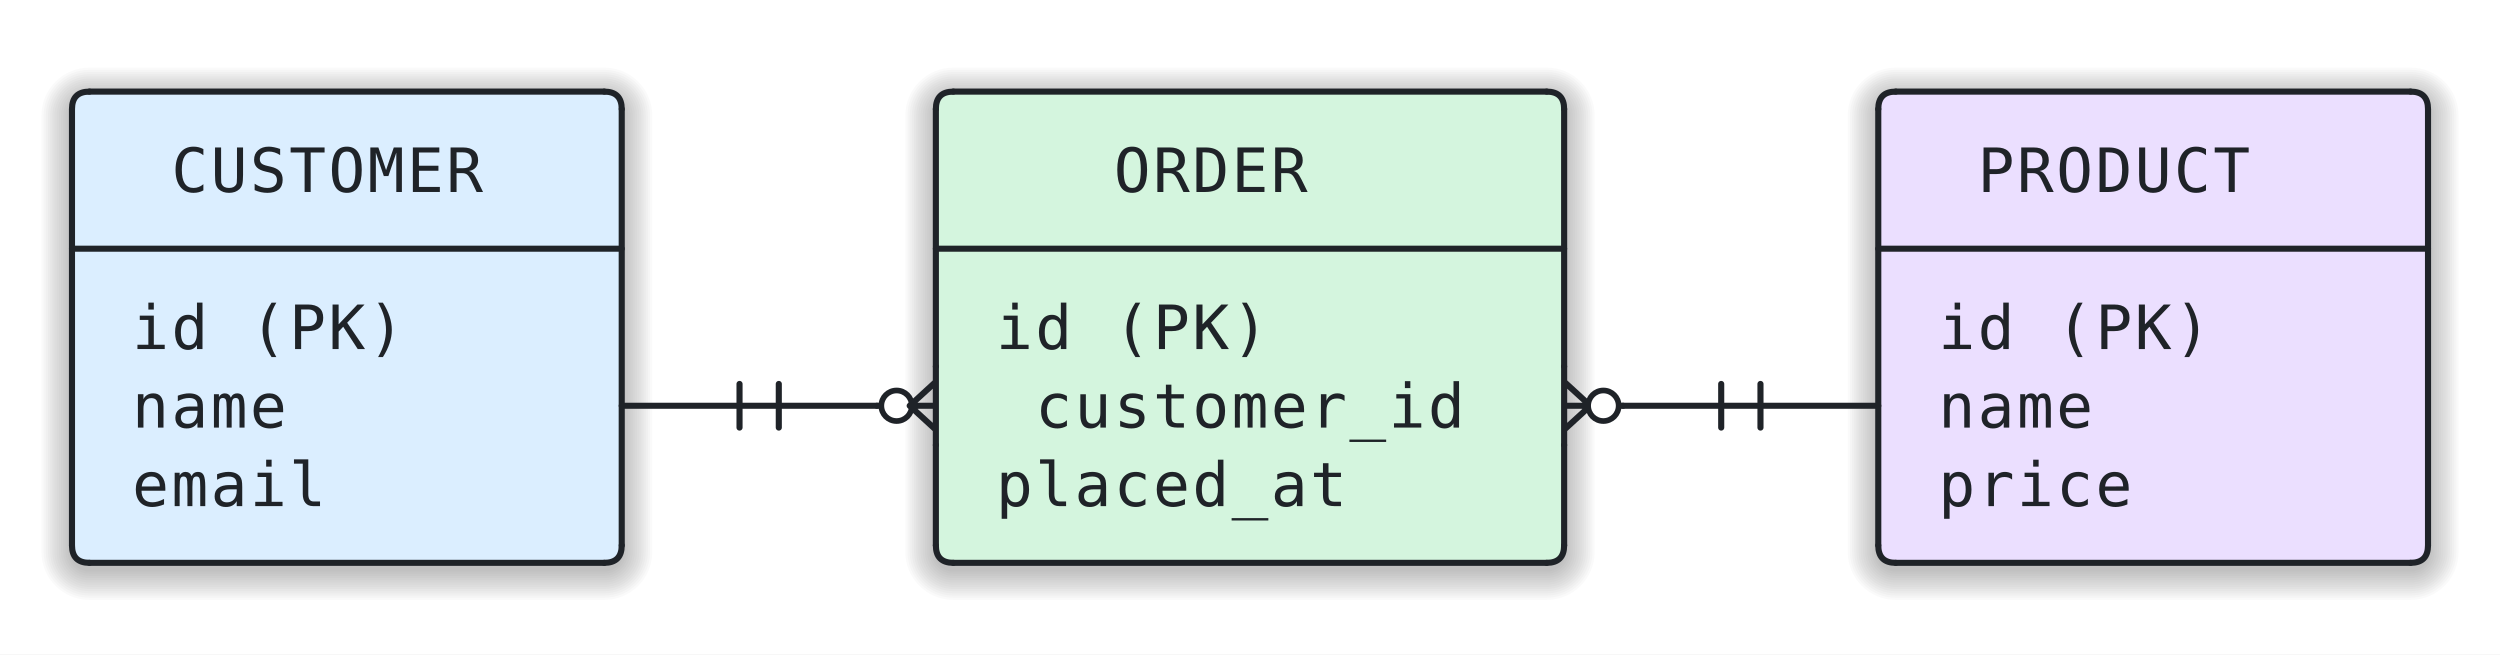
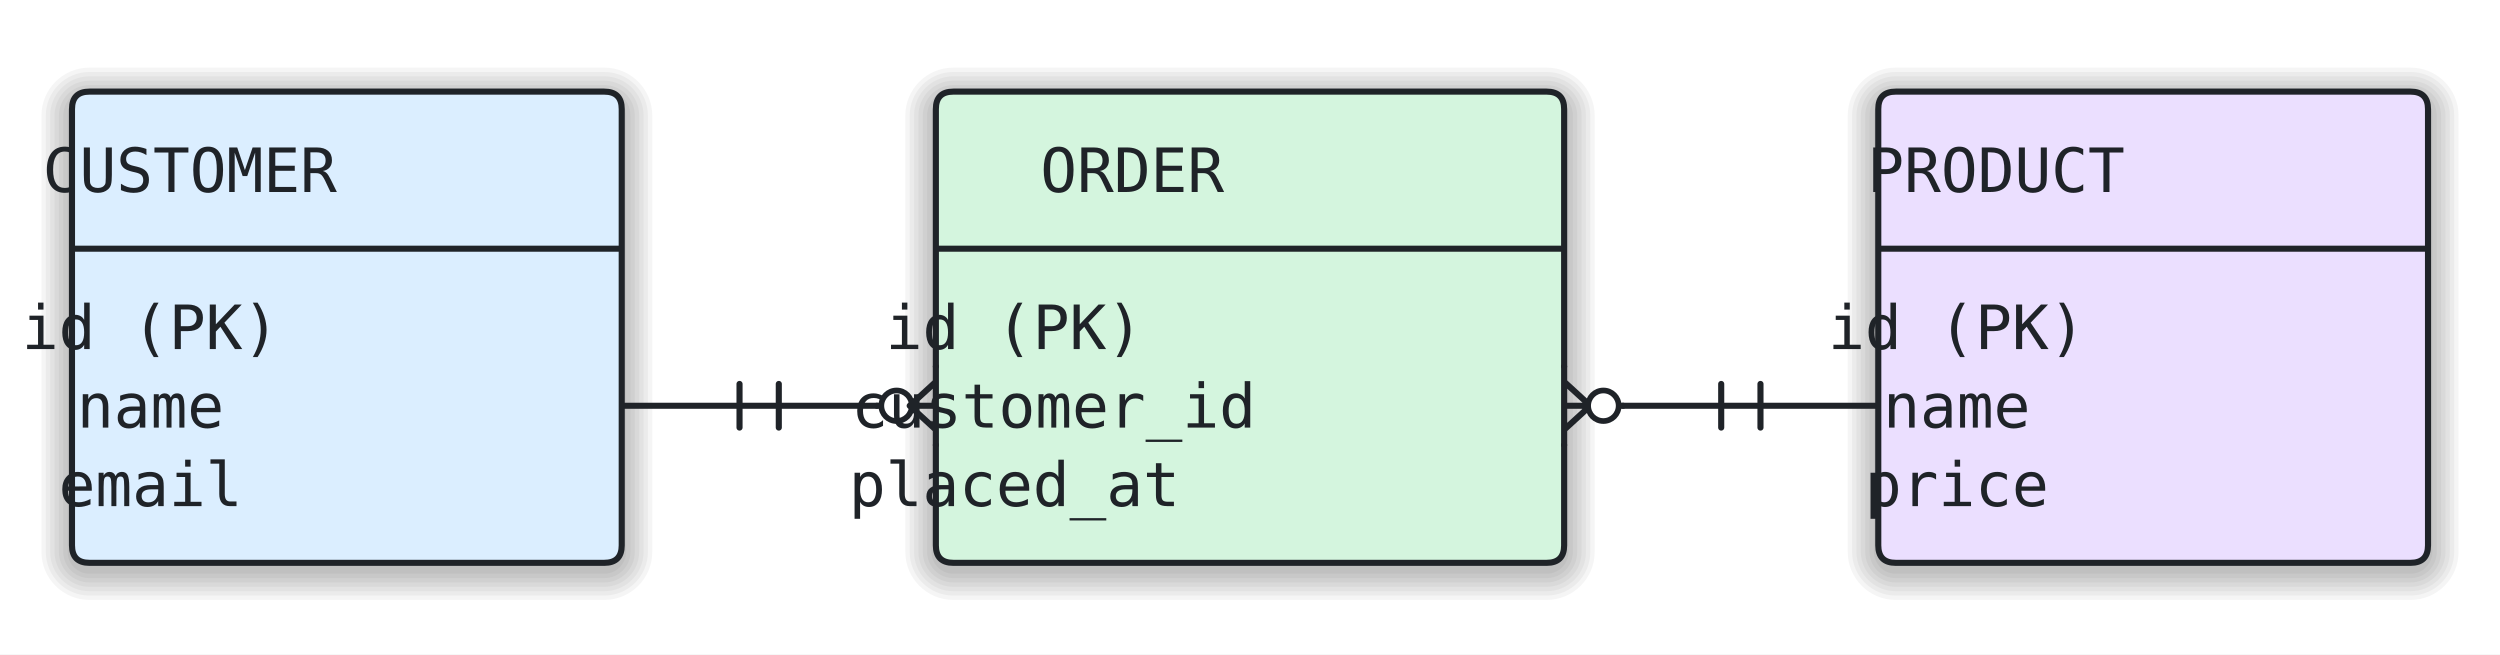
<svg xmlns="http://www.w3.org/2000/svg" viewBox="0 0 573 150" width="573" height="150" role="img" data-cell="9x18" data-pad="12" data-generator="ascii2svg 1.15.0">
-   <style>.sgl{stroke-width:1.4;stroke-linecap:round;stroke-linejoin:round;fill:none}.dbl{stroke-width:5;stroke-linecap:round;stroke-linejoin:round;fill:none}.dbl-gap{stroke-width:2;stroke-linecap:round;stroke-linejoin:round;fill:none}.head{stroke-width:1;stroke-linejoin:round}text{font:14px ui-monospace,SFMono-Regular,Menlo,Consolas,'DejaVu Sans Mono',monospace;text-anchor:middle;white-space:pre}.dash.n2{stroke-dasharray:4.2 4.8}.dash.n3{stroke-dasharray:2.6 3.4}.dash.n4{stroke-dasharray:1.4 3.1}.uml{stroke-width:1.2;stroke-linejoin:round}.ring{stroke-width:1.3}.foot{fill:none;stroke-width:1.4;stroke-linecap:round;stroke-linejoin:round}.blk{shape-rendering:crispEdges}.k3{fill-opacity:.75}.k2{fill-opacity:.5}.k1{fill-opacity:.28}.fill{transition:fill .25s}text,line,path,polygon,circle,.blk{pointer-events:none}.bg,.fill,.plate{fill:#ffffff}.sgl,.dbl{stroke:#1f2328}.dbl-gap{stroke:#ffffff}.head{fill:#1f2328;stroke:#1f2328}text{fill:#1f2328}.glow{fill:#000000;fill-opacity:0.02}.shadow{fill:#000}.blk{fill:#1f2328}.uml,.ring{fill:#ffffff;stroke:#1f2328}.uml.solid{fill:#1f2328}.foot{stroke:#1f2328}.shaft{stroke:#0969da}.head{fill:#0969da;stroke:#0969da}.blk{fill:#0969da}.uml{stroke:#0969da}.uml.solid{fill:#0969da}.fill.tn{fill:#f6f8fa}.fill.t0c{fill:#f1f8ff}.fill.t0l{fill:#dbeeff}.fill.t1c{fill:#f0fbf3}.fill.t1l{fill:#d4f5de}.fill.t2c{fill:#f8f4ff}.fill.t2l{fill:#ebdfff}.fill.t3c{fill:#fff7f0}.fill.t3l{fill:#ffe6d1}.fill.t4c{fill:#fff4f9}.fill.t4l{fill:#ffdcec}.fill.t5c{fill:#effbfa}.fill.t5l{fill:#cef3ef}.fill:hover{fill:#e2edfc}@media (prefers-color-scheme:dark){.bg,.fill,.plate{fill:#0d1117}.sgl,.dbl{stroke:#e6edf3}.dbl-gap{stroke:#0d1117}.head{fill:#e6edf3;stroke:#e6edf3}text{fill:#e6edf3}.glow{fill:#ffffff;fill-opacity:0.012}.shadow{fill:#000}.blk{fill:#e6edf3}.uml,.ring{fill:#0d1117;stroke:#e6edf3}.uml.solid{fill:#e6edf3}.foot{stroke:#e6edf3}.shaft{stroke:#58a6ff}.head{fill:#58a6ff;stroke:#58a6ff}.blk{fill:#58a6ff}.uml{stroke:#58a6ff}.uml.solid{fill:#58a6ff}.fill.tn{fill:#151b23}.fill.t0c{fill:#0f1a2b}.fill.t0l{fill:#15325a}.fill.t1c{fill:#0e1f16}.fill.t1l{fill:#16402a}.fill.t2c{fill:#1b1530}.fill.t2l{fill:#34245a}.fill.t3c{fill:#23180e}.fill.t3l{fill:#4a2e14}.fill.t4c{fill:#241421}.fill.t4l{fill:#4a1f3a}.fill.t5c{fill:#0c2023}.fill.t5l{fill:#124042}.fill:hover{fill:#1c2d45}}</style>
+   <style>.sgl{stroke-width:1.4;stroke-linecap:round;stroke-linejoin:round;fill:none}.dbl{stroke-width:5;stroke-linecap:round;stroke-linejoin:round;fill:none}.dbl-gap{stroke-width:2;stroke-linecap:round;stroke-linejoin:round;fill:none}.head{stroke-width:1;stroke-linejoin:round}text{font:14px ui-monospace,SFMono-Regular,Menlo,Consolas,'DejaVu Sans Mono',monospace;text-anchor:middle;white-space:pre}.dash.n2{stroke-dasharray:4.2 4.8}.dash.n3{stroke-dasharray:2.6 3.4}.dash.n4{stroke-dasharray:1.4 3.1}.uml{stroke-width:1.2;stroke-linejoin:round}.ring{stroke-width:1.3}.foot{fill:none;stroke-width:1.4;stroke-linecap:round;stroke-linejoin:round}.blk{shape-rendering:crispEdges}.k3{fill-opacity:.75}.k2{fill-opacity:.5}.k1{fill-opacity:.28}.fill{transition:fill .25s}text,line,path,polygon,circle,.blk{pointer-events:none}.bg,.fill,.plate{fill:#ffffff}.sgl,.dbl{stroke:#1f2328}.dbl-gap{stroke:#ffffff}.head{fill:#1f2328;stroke:#1f2328}text{fill:#1f2328}.glow{fill:#000000;fill-opacity:0.04}.shadow{fill:#000}.blk{fill:#1f2328}.uml,.ring{fill:#ffffff;stroke:#1f2328}.uml.solid{fill:#1f2328}.foot{stroke:#1f2328}.shaft{stroke:#0969da}.head{fill:#0969da;stroke:#0969da}.blk{fill:#0969da}.uml{stroke:#0969da}.uml.solid{fill:#0969da}.fill.tn{fill:#f6f8fa}.fill.t0c{fill:#f1f8ff}.fill.t0l{fill:#dbeeff}.fill.t1c{fill:#f0fbf3}.fill.t1l{fill:#d4f5de}.fill.t2c{fill:#f8f4ff}.fill.t2l{fill:#ebdfff}.fill.t3c{fill:#fff7f0}.fill.t3l{fill:#ffe6d1}.fill.t4c{fill:#fff4f9}.fill.t4l{fill:#ffdcec}.fill.t5c{fill:#effbfa}.fill.t5l{fill:#cef3ef}.fill:hover{fill:#e2edfc}@media (prefers-color-scheme:dark){.bg,.fill,.plate{fill:#0d1117}.sgl,.dbl{stroke:#e6edf3}.dbl-gap{stroke:#0d1117}.head{fill:#e6edf3;stroke:#e6edf3}text{fill:#e6edf3}.glow{fill:#ffffff;fill-opacity:0.024}.shadow{fill:#000}.blk{fill:#e6edf3}.uml,.ring{fill:#0d1117;stroke:#e6edf3}.uml.solid{fill:#e6edf3}.foot{stroke:#e6edf3}.shaft{stroke:#58a6ff}.head{fill:#58a6ff;stroke:#58a6ff}.blk{fill:#58a6ff}.uml{stroke:#58a6ff}.uml.solid{fill:#58a6ff}.fill.tn{fill:#151b23}.fill.t0c{fill:#0f1a2b}.fill.t0l{fill:#15325a}.fill.t1c{fill:#0e1f16}.fill.t1l{fill:#16402a}.fill.t2c{fill:#1b1530}.fill.t2l{fill:#34245a}.fill.t3c{fill:#23180e}.fill.t3l{fill:#4a2e14}.fill.t4c{fill:#241421}.fill.t4l{fill:#4a1f3a}.fill.t5c{fill:#0c2023}.fill.t5l{fill:#124042}.fill:hover{fill:#1c2d45}}</style>
  <rect width="100%" height="100%" fill="#ffffff" class="bg" />
  <rect x="9.5" y="15.5" width="140" height="122" rx="11" class="glow" />
-   <rect x="10" y="16" width="139" height="121" rx="10.5" class="glow" />
  <rect x="10.5" y="16.5" width="138" height="120" rx="10" class="glow" />
-   <rect x="11" y="17" width="137" height="119" rx="9.5" class="glow" />
  <rect x="11.5" y="17.5" width="136" height="118" rx="9" class="glow" />
-   <rect x="12" y="18" width="135" height="117" rx="8.5" class="glow" />
  <rect x="12.5" y="18.5" width="134" height="116" rx="8" class="glow" />
-   <rect x="13" y="19" width="133" height="115" rx="7.5" class="glow" />
  <rect x="13.5" y="19.5" width="132" height="114" rx="7" class="glow" />
-   <rect x="14" y="20" width="131" height="113" rx="6.5" class="glow" />
  <rect x="14.5" y="20.5" width="130" height="112" rx="6" class="glow" />
-   <rect x="15" y="21" width="129" height="111" rx="5.5" class="glow" />
  <rect x="15.5" y="21.5" width="128" height="110" rx="5" class="glow" />
-   <rect x="16" y="22" width="127" height="109" rx="4.5" class="glow" />
  <rect x="16.5" y="21" width="126" height="108" rx="4" class="fill t0l" />
  <rect x="207.5" y="15.5" width="158" height="122" rx="11" class="glow" />
-   <rect x="208" y="16" width="157" height="121" rx="10.5" class="glow" />
  <rect x="208.5" y="16.5" width="156" height="120" rx="10" class="glow" />
-   <rect x="209" y="17" width="155" height="119" rx="9.5" class="glow" />
  <rect x="209.5" y="17.5" width="154" height="118" rx="9" class="glow" />
-   <rect x="210" y="18" width="153" height="117" rx="8.5" class="glow" />
  <rect x="210.5" y="18.5" width="152" height="116" rx="8" class="glow" />
-   <rect x="211" y="19" width="151" height="115" rx="7.5" class="glow" />
  <rect x="211.5" y="19.5" width="150" height="114" rx="7" class="glow" />
-   <rect x="212" y="20" width="149" height="113" rx="6.5" class="glow" />
  <rect x="212.5" y="20.5" width="148" height="112" rx="6" class="glow" />
-   <rect x="213" y="21" width="147" height="111" rx="5.5" class="glow" />
  <rect x="213.5" y="21.5" width="146" height="110" rx="5" class="glow" />
-   <rect x="214" y="22" width="145" height="109" rx="4.5" class="glow" />
  <rect x="214.5" y="21" width="144" height="108" rx="4" class="fill t1l" />
  <rect x="423.5" y="15.5" width="140" height="122" rx="11" class="glow" />
-   <rect x="424" y="16" width="139" height="121" rx="10.5" class="glow" />
  <rect x="424.5" y="16.5" width="138" height="120" rx="10" class="glow" />
-   <rect x="425" y="17" width="137" height="119" rx="9.5" class="glow" />
  <rect x="425.5" y="17.5" width="136" height="118" rx="9" class="glow" />
-   <rect x="426" y="18" width="135" height="117" rx="8.5" class="glow" />
  <rect x="426.5" y="18.5" width="134" height="116" rx="8" class="glow" />
-   <rect x="427" y="19" width="133" height="115" rx="7.5" class="glow" />
  <rect x="427.5" y="19.5" width="132" height="114" rx="7" class="glow" />
-   <rect x="428" y="20" width="131" height="113" rx="6.5" class="glow" />
  <rect x="428.5" y="20.5" width="130" height="112" rx="6" class="glow" />
-   <rect x="429" y="21" width="129" height="111" rx="5.5" class="glow" />
  <rect x="429.5" y="21.5" width="128" height="110" rx="5" class="glow" />
-   <rect x="430" y="22" width="127" height="109" rx="4.5" class="glow" />
  <rect x="430.5" y="21" width="126" height="108" rx="4" class="fill t2l" />
-   <path d="M20.5 21Q16.5 21 16.5 25" class="sgl" />
-   <path d="M138.5 21Q142.5 21 142.5 25" class="sgl" />
-   <path d="M218.5 21Q214.5 21 214.5 25" class="sgl" />
-   <path d="M354.5 21Q358.5 21 358.5 25" class="sgl" />
-   <path d="M434.5 21Q430.5 21 430.5 25" class="sgl" />
-   <path d="M552.5 21Q556.5 21 556.5 25" class="sgl" />
-   <path d="M20.5 129Q16.5 129 16.5 125" class="sgl" />
-   <path d="M138.5 129Q142.5 129 142.5 125" class="sgl" />
-   <path d="M218.5 129Q214.5 129 214.5 125" class="sgl" />
-   <path d="M354.5 129Q358.5 129 358.5 125" class="sgl" />
-   <path d="M434.5 129Q430.5 129 430.5 125" class="sgl" />
-   <path d="M552.5 129Q556.5 129 556.5 125" class="sgl" />
-   <line x1="20.5" y1="21" x2="138.5" y2="21" class="sgl" />
-   <line x1="218.5" y1="21" x2="354.5" y2="21" class="sgl" />
-   <line x1="434.5" y1="21" x2="552.5" y2="21" class="sgl" />
-   <line x1="16.5" y1="57" x2="142.5" y2="57" class="sgl" />
-   <line x1="214.5" y1="57" x2="358.5" y2="57" class="sgl" />
-   <line x1="430.5" y1="57" x2="556.5" y2="57" class="sgl" />
-   <line x1="142.5" y1="93" x2="201" y2="93" class="sgl" />
-   <line x1="372" y1="93" x2="430.5" y2="93" class="sgl" />
-   <line x1="20.5" y1="129" x2="138.5" y2="129" class="sgl" />
-   <line x1="218.5" y1="129" x2="354.5" y2="129" class="sgl" />
-   <line x1="434.5" y1="129" x2="552.5" y2="129" class="sgl" />
-   <line x1="16.5" y1="25" x2="16.5" y2="125" class="sgl" />
-   <line x1="142.5" y1="25" x2="142.5" y2="125" class="sgl" />
-   <line x1="169.5" y1="88" x2="169.5" y2="98" class="sgl" />
-   <line x1="178.5" y1="88" x2="178.5" y2="98" class="sgl" />
-   <line x1="214.5" y1="25" x2="214.5" y2="84" class="sgl" />
-   <line x1="214.5" y1="102" x2="214.5" y2="125" class="sgl" />
-   <line x1="358.5" y1="25" x2="358.5" y2="84" class="sgl" />
-   <line x1="358.5" y1="102" x2="358.5" y2="125" class="sgl" />
-   <line x1="394.5" y1="88" x2="394.5" y2="98" class="sgl" />
-   <line x1="403.5" y1="88" x2="403.5" y2="98" class="sgl" />
-   <line x1="430.5" y1="25" x2="430.5" y2="125" class="sgl" />
-   <line x1="556.5" y1="25" x2="556.5" y2="125" class="sgl" />
+   <path d="M20.5 21Q16.5 21 16.5 25M138.5 21Q142.5 21 142.5 25M218.5 21Q214.5 21 214.5 25M354.5 21Q358.5 21 358.5 25M434.5 21Q430.5 21 430.5 25M552.5 21Q556.5 21 556.5 25M20.5 129Q16.5 129 16.5 125M138.5 129Q142.5 129 142.5 125M218.5 129Q214.5 129 214.5 125M354.5 129Q358.5 129 358.5 125M434.5 129Q430.5 129 430.5 125M552.5 129Q556.5 129 556.5 125M20.5 21H138.5M218.5 21H354.5M434.5 21H552.5M16.5 57H142.5M214.5 57H358.5M430.5 57H556.5M142.5 93H201M372 93H430.5M20.5 129H138.5M218.5 129H354.5M434.5 129H552.5M16.5 25V125M142.5 25V125M169.5 88V98M178.5 88V98M214.5 25V84M214.5 102V125M358.5 25V84M358.5 102V125M394.5 88V98M403.5 88V98M430.5 25V125M556.5 25V125" class="sgl" />
  <line x1="201" y1="93" x2="202" y2="93" class="sgl ext" />
  <line x1="209" y1="93" x2="210" y2="93" class="sgl ext" />
  <circle cx="205.5" cy="93" r="3.5" class="ring" />
  <path d="M208.5 93L214.5 87.5M208.5 93L214.5 93M208.5 93L214.5 98.5M214.5 84V102" class="foot" />
  <path d="M364.5 93L358.5 87.5M364.5 93L358.5 93M364.5 93L358.5 98.5M358.5 84V102" class="foot" />
  <line x1="363" y1="93" x2="364" y2="93" class="sgl ext" />
  <line x1="371" y1="93" x2="372" y2="93" class="sgl ext" />
  <circle cx="367.5" cy="93" r="3.5" class="ring" />
-   <text x="43.5" y="44">C</text>
-   <text x="52.5" y="44">U</text>
-   <text x="61.5" y="44">S</text>
-   <text x="70.5" y="44">T</text>
-   <text x="79.5" y="44">O</text>
-   <text x="88.5" y="44">M</text>
-   <text x="97.5" y="44">E</text>
-   <text x="106.5" y="44">R</text>
-   <text x="259.5" y="44">O</text>
-   <text x="268.5" y="44">R</text>
-   <text x="277.5" y="44">D</text>
-   <text x="286.5" y="44">E</text>
-   <text x="295.5" y="44">R</text>
-   <text x="457.5" y="44">P</text>
-   <text x="466.5" y="44">R</text>
-   <text x="475.5" y="44">O</text>
-   <text x="484.5" y="44">D</text>
-   <text x="493.5" y="44">U</text>
-   <text x="502.5" y="44">C</text>
-   <text x="511.5" y="44">T</text>
-   <text x="34.5" y="80">i</text>
-   <text x="43.5" y="80">d</text>
-   <text x="61.5" y="80">(</text>
-   <text x="70.5" y="80">P</text>
-   <text x="79.5" y="80">K</text>
-   <text x="88.5" y="80">)</text>
-   <text x="232.5" y="80">i</text>
-   <text x="241.5" y="80">d</text>
-   <text x="259.5" y="80">(</text>
-   <text x="268.5" y="80">P</text>
-   <text x="277.5" y="80">K</text>
-   <text x="286.5" y="80">)</text>
-   <text x="448.5" y="80">i</text>
-   <text x="457.5" y="80">d</text>
-   <text x="475.5" y="80">(</text>
-   <text x="484.5" y="80">P</text>
-   <text x="493.5" y="80">K</text>
-   <text x="502.5" y="80">)</text>
-   <text x="34.5" y="98">n</text>
-   <text x="43.5" y="98">a</text>
-   <text x="52.5" y="98">m</text>
-   <text x="61.5" y="98">e</text>
-   <text x="241.5" y="98">c</text>
-   <text x="250.5" y="98">u</text>
-   <text x="259.5" y="98">s</text>
-   <text x="268.5" y="98">t</text>
-   <text x="277.5" y="98">o</text>
-   <text x="286.5" y="98">m</text>
-   <text x="295.5" y="98">e</text>
-   <text x="304.5" y="98">r</text>
-   <text x="313.5" y="98">_</text>
-   <text x="322.5" y="98">i</text>
-   <text x="331.5" y="98">d</text>
-   <text x="448.5" y="98">n</text>
-   <text x="457.5" y="98">a</text>
-   <text x="466.5" y="98">m</text>
-   <text x="475.5" y="98">e</text>
-   <text x="34.5" y="116">e</text>
-   <text x="43.5" y="116">m</text>
-   <text x="52.5" y="116">a</text>
-   <text x="61.5" y="116">i</text>
-   <text x="70.5" y="116">l</text>
-   <text x="232.5" y="116">p</text>
-   <text x="241.5" y="116">l</text>
-   <text x="250.5" y="116">a</text>
-   <text x="259.5" y="116">c</text>
-   <text x="268.5" y="116">e</text>
-   <text x="277.5" y="116">d</text>
-   <text x="286.5" y="116">_</text>
-   <text x="295.5" y="116">a</text>
-   <text x="304.5" y="116">t</text>
-   <text x="448.5" y="116">p</text>
-   <text x="457.5" y="116">r</text>
-   <text x="466.5" y="116">i</text>
-   <text x="475.5" y="116">c</text>
-   <text x="484.5" y="116">e</text>
+   <text x="43.5 52.5 61.5 70.5 79.5 88.5 97.5 106.5" y="44">CUSTOMER</text>
+   <text x="259.5 268.5 277.5 286.5 295.5" y="44">ORDER</text>
+   <text x="457.5 466.5 475.5 484.5 493.5 502.5 511.5" y="44">PRODUCT</text>
+   <text x="34.5 43.5 52.5 61.5 70.5 79.5 88.5" y="80">id (PK)</text>
+   <text x="232.5 241.5 250.5 259.5 268.5 277.5 286.5" y="80">id (PK)</text>
+   <text x="448.5 457.5 466.5 475.5 484.5 493.5 502.5" y="80">id (PK)</text>
+   <text x="34.5 43.5 52.5 61.5" y="98">name</text>
+   <text x="241.5 250.5 259.5 268.5 277.5 286.5 295.5 304.5 313.5 322.5 331.5" y="98">customer_id</text>
+   <text x="448.5 457.5 466.5 475.5" y="98">name</text>
+   <text x="34.5 43.5 52.5 61.5 70.5" y="116">email</text>
+   <text x="232.5 241.5 250.5 259.5 268.5 277.5 286.5 295.5 304.5" y="116">placed_at</text>
+   <text x="448.5 457.5 466.5 475.5 484.5" y="116">price</text>
</svg>
